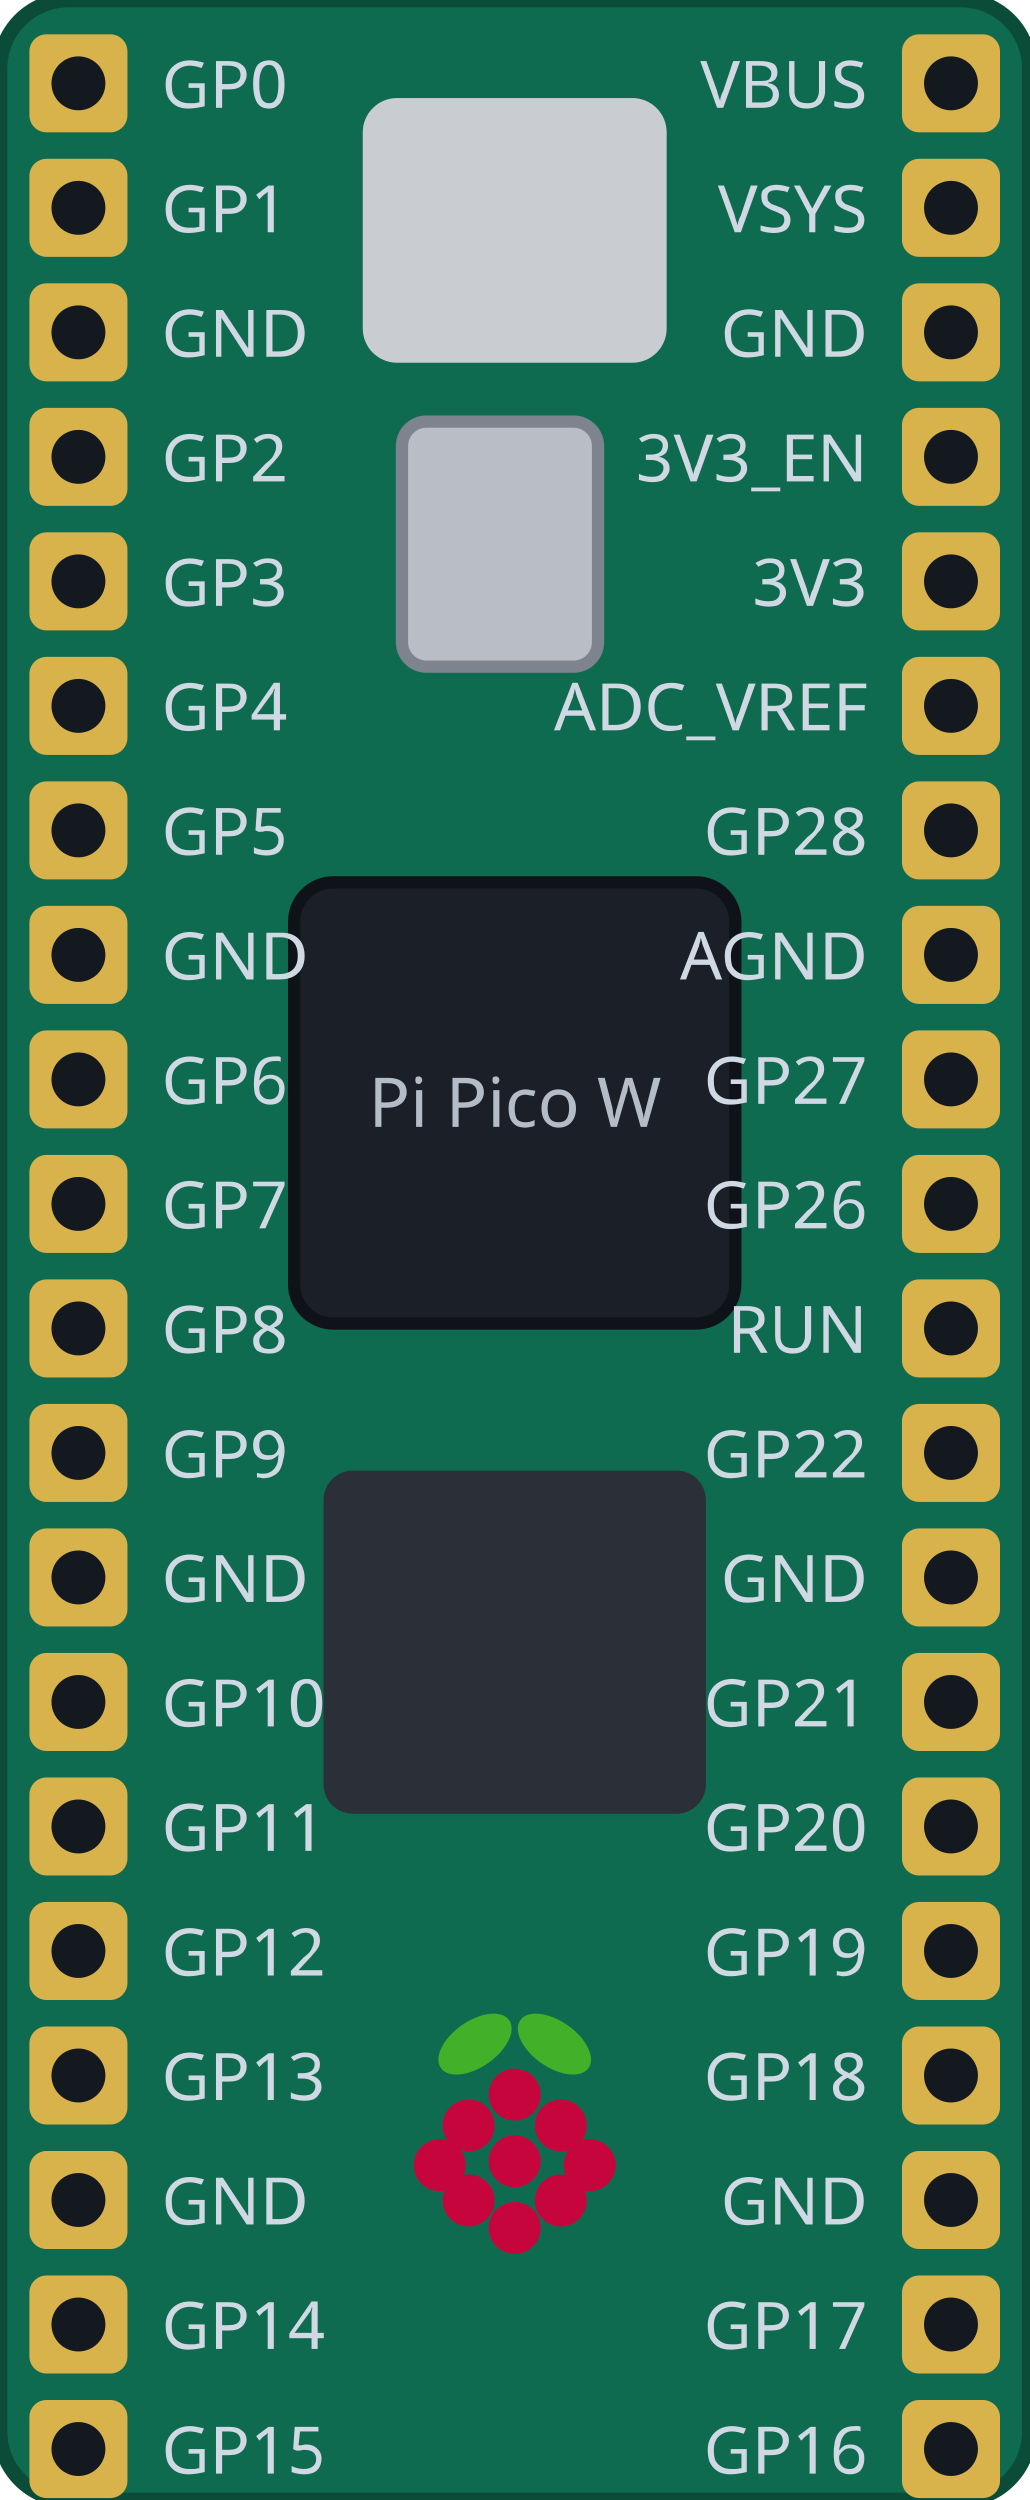
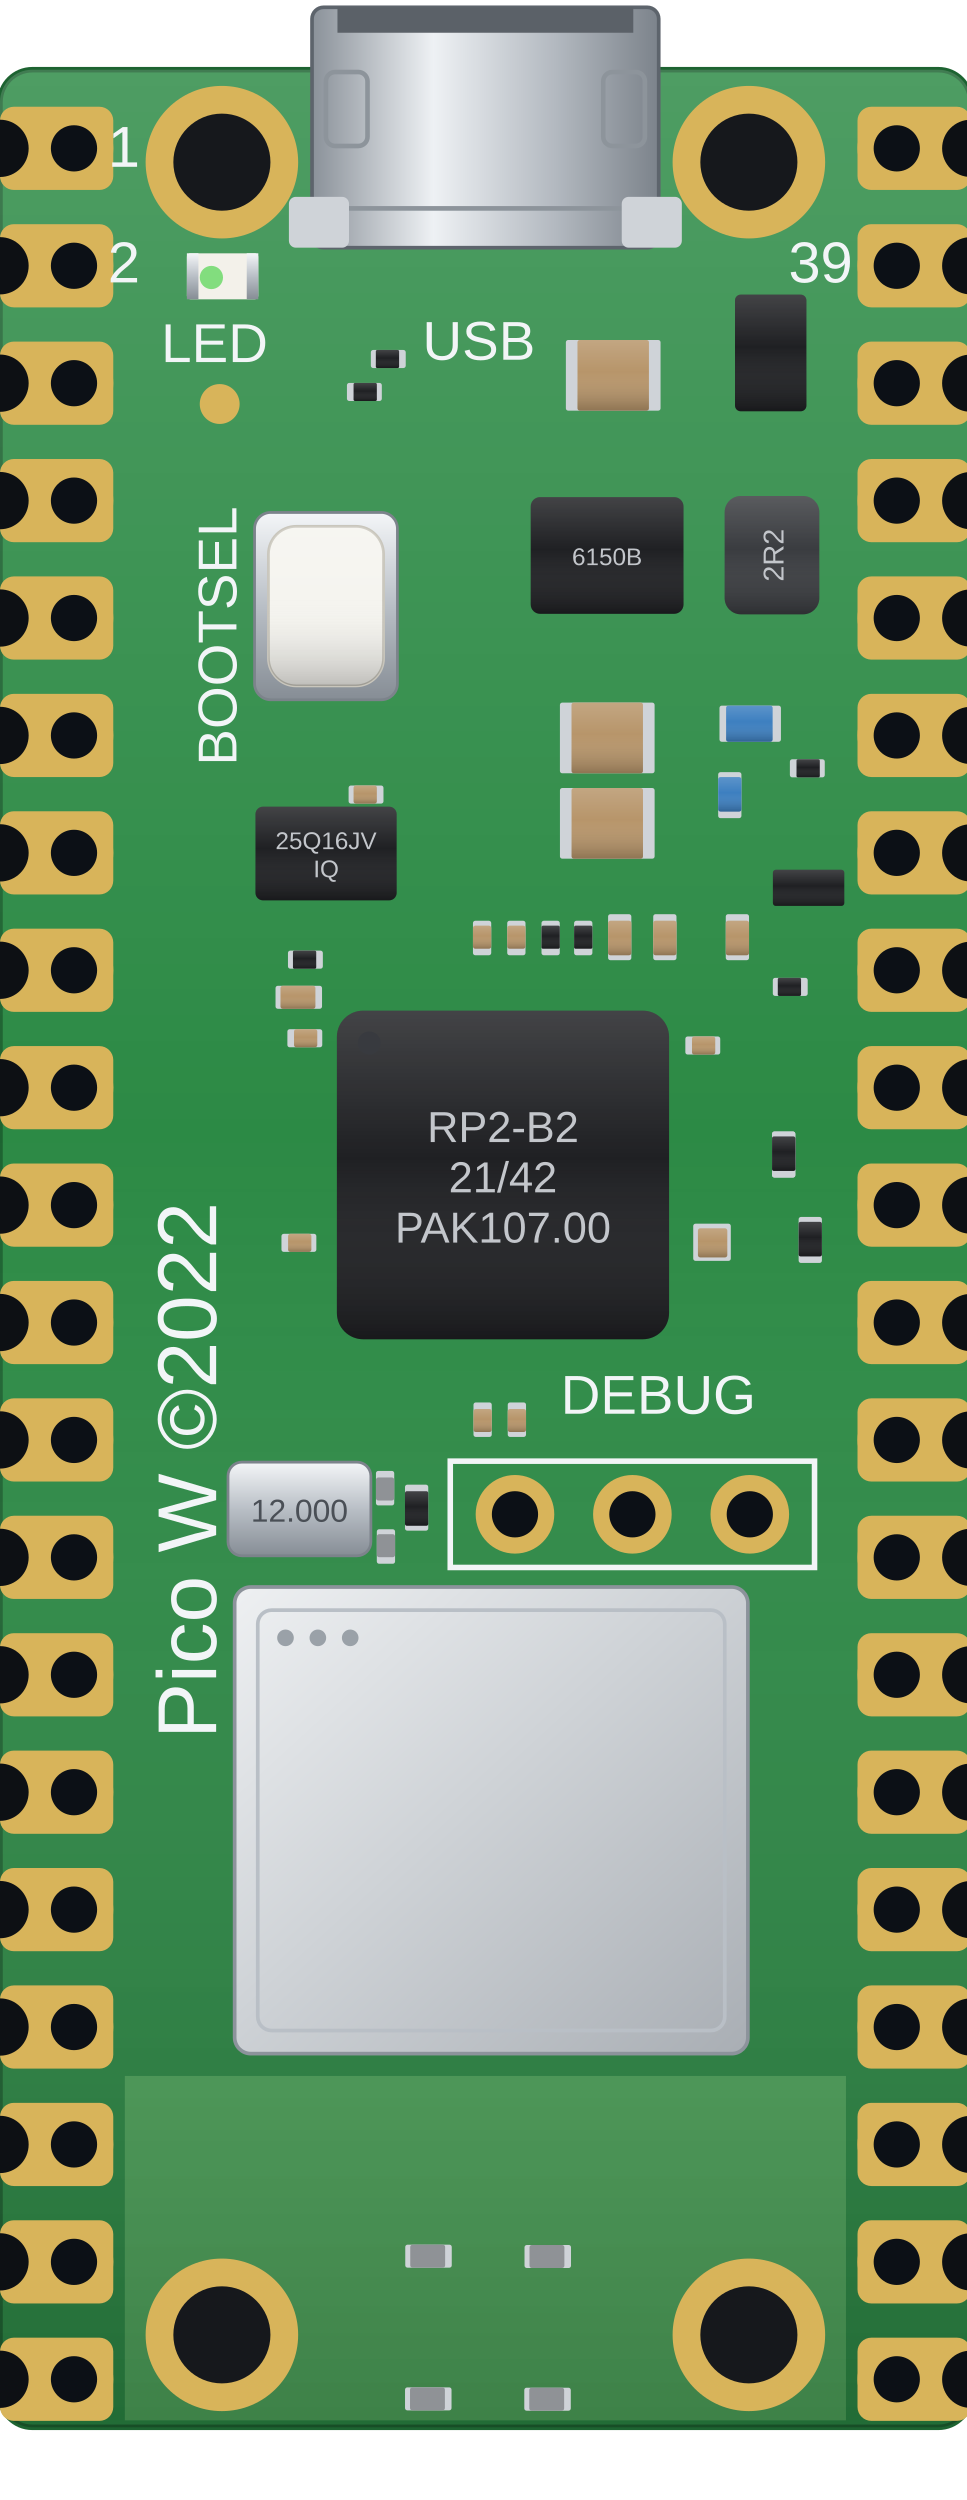
- <svg xmlns="http://www.w3.org/2000/svg" version="1.1" width="21.0mm" height="51.0mm" viewBox="0 0 21.0 51.0">
-   <rect x="0" y="0" width="21.0" height="51.0" rx="1.4" fill="#0f6b4f" />
-   <rect x="0" y="0" width="21.0" height="51.0" rx="1.4" fill="none" stroke="#0a4c38" stroke-width="0.3" />
-   <rect x="6.0" y="18.0" width="9.0" height="9.0" rx="0.8" fill="#1b1f27" />
-   <rect x="6.0" y="18.0" width="9.0" height="9.0" rx="0.8" fill="none" stroke="#0f1218" stroke-width="0.25" />
-   <rect x="7.4" y="2.0" width="6.2" height="5.4" rx="0.7" fill="#c9ccd1" />
-   <rect x="6.6" y="30.0" width="7.8" height="7.0" rx="0.6" fill="#2a2f38" />
-   <rect x="8.2" y="8.6" width="4.0" height="5.0" rx="0.5" fill="#b9bec6" />
-   <rect x="8.2" y="8.6" width="4.0" height="5.0" rx="0.5" fill="none" stroke="#7d848e" stroke-width="0.25" />
-   <ellipse cx="9.69" cy="41.70" rx="0.85" ry="0.47" fill="#43b02a" transform="rotate(-35 9.69 41.70)" />
-   <ellipse cx="11.31" cy="41.70" rx="0.85" ry="0.47" fill="#43b02a" transform="rotate(35 11.31 41.70)" />
-   <circle cx="10.50" cy="42.73" r="0.53" fill="#c7053d" />
-   <circle cx="9.56" cy="43.36" r="0.53" fill="#c7053d" />
-   <circle cx="11.44" cy="43.36" r="0.53" fill="#c7053d" />
-   <circle cx="8.97" cy="44.17" r="0.53" fill="#c7053d" />
-   <circle cx="10.50" cy="44.09" r="0.53" fill="#c7053d" />
-   <circle cx="12.03" cy="44.17" r="0.53" fill="#c7053d" />
-   <circle cx="9.56" cy="44.89" r="0.53" fill="#c7053d" />
-   <circle cx="11.44" cy="44.89" r="0.53" fill="#c7053d" />
-   <circle cx="10.50" cy="45.45" r="0.53" fill="#c7053d" />
-   <rect x="0.60" y="0.70" width="2.0" height="2.0" rx="0.35" fill="#d8b24a" />
-   <circle cx="1.60" cy="1.70" r="0.55" fill="#14181f" />
-   <rect x="0.60" y="3.24" width="2.0" height="2.0" rx="0.35" fill="#d8b24a" />
-   <circle cx="1.60" cy="4.24" r="0.55" fill="#14181f" />
-   <rect x="0.60" y="5.78" width="2.0" height="2.0" rx="0.35" fill="#d8b24a" />
-   <circle cx="1.60" cy="6.78" r="0.55" fill="#14181f" />
-   <rect x="0.60" y="8.32" width="2.0" height="2.0" rx="0.35" fill="#d8b24a" />
-   <circle cx="1.60" cy="9.32" r="0.55" fill="#14181f" />
-   <rect x="0.60" y="10.86" width="2.0" height="2.0" rx="0.35" fill="#d8b24a" />
-   <circle cx="1.60" cy="11.86" r="0.55" fill="#14181f" />
-   <rect x="0.60" y="13.40" width="2.0" height="2.0" rx="0.35" fill="#d8b24a" />
-   <circle cx="1.60" cy="14.40" r="0.55" fill="#14181f" />
-   <rect x="0.60" y="15.94" width="2.0" height="2.0" rx="0.35" fill="#d8b24a" />
-   <circle cx="1.60" cy="16.94" r="0.55" fill="#14181f" />
-   <rect x="0.60" y="18.48" width="2.0" height="2.0" rx="0.35" fill="#d8b24a" />
-   <circle cx="1.60" cy="19.48" r="0.55" fill="#14181f" />
-   <rect x="0.60" y="21.02" width="2.0" height="2.0" rx="0.35" fill="#d8b24a" />
-   <circle cx="1.60" cy="22.02" r="0.55" fill="#14181f" />
-   <rect x="0.60" y="23.56" width="2.0" height="2.0" rx="0.35" fill="#d8b24a" />
-   <circle cx="1.60" cy="24.56" r="0.55" fill="#14181f" />
-   <rect x="0.60" y="26.10" width="2.0" height="2.0" rx="0.35" fill="#d8b24a" />
-   <circle cx="1.60" cy="27.10" r="0.55" fill="#14181f" />
-   <rect x="0.60" y="28.64" width="2.0" height="2.0" rx="0.35" fill="#d8b24a" />
-   <circle cx="1.60" cy="29.64" r="0.55" fill="#14181f" />
-   <rect x="0.60" y="31.18" width="2.0" height="2.0" rx="0.35" fill="#d8b24a" />
-   <circle cx="1.60" cy="32.18" r="0.55" fill="#14181f" />
-   <rect x="0.60" y="33.72" width="2.0" height="2.0" rx="0.35" fill="#d8b24a" />
-   <circle cx="1.60" cy="34.72" r="0.55" fill="#14181f" />
-   <rect x="0.60" y="36.26" width="2.0" height="2.0" rx="0.35" fill="#d8b24a" />
-   <circle cx="1.60" cy="37.26" r="0.55" fill="#14181f" />
-   <rect x="0.60" y="38.80" width="2.0" height="2.0" rx="0.35" fill="#d8b24a" />
-   <circle cx="1.60" cy="39.80" r="0.55" fill="#14181f" />
-   <rect x="0.60" y="41.34" width="2.0" height="2.0" rx="0.35" fill="#d8b24a" />
-   <circle cx="1.60" cy="42.34" r="0.55" fill="#14181f" />
-   <rect x="0.60" y="43.88" width="2.0" height="2.0" rx="0.35" fill="#d8b24a" />
-   <circle cx="1.60" cy="44.88" r="0.55" fill="#14181f" />
-   <rect x="0.60" y="46.42" width="2.0" height="2.0" rx="0.35" fill="#d8b24a" />
-   <circle cx="1.60" cy="47.42" r="0.55" fill="#14181f" />
-   <rect x="0.60" y="48.96" width="2.0" height="2.0" rx="0.35" fill="#d8b24a" />
-   <circle cx="1.60" cy="49.96" r="0.55" fill="#14181f" />
-   <rect x="18.40" y="0.70" width="2.0" height="2.0" rx="0.35" fill="#d8b24a" />
-   <circle cx="19.40" cy="1.70" r="0.55" fill="#14181f" />
-   <rect x="18.40" y="3.24" width="2.0" height="2.0" rx="0.35" fill="#d8b24a" />
-   <circle cx="19.40" cy="4.24" r="0.55" fill="#14181f" />
-   <rect x="18.40" y="5.78" width="2.0" height="2.0" rx="0.35" fill="#d8b24a" />
-   <circle cx="19.40" cy="6.78" r="0.55" fill="#14181f" />
-   <rect x="18.40" y="8.32" width="2.0" height="2.0" rx="0.35" fill="#d8b24a" />
-   <circle cx="19.40" cy="9.32" r="0.55" fill="#14181f" />
-   <rect x="18.40" y="10.86" width="2.0" height="2.0" rx="0.35" fill="#d8b24a" />
-   <circle cx="19.40" cy="11.86" r="0.55" fill="#14181f" />
-   <rect x="18.40" y="13.40" width="2.0" height="2.0" rx="0.35" fill="#d8b24a" />
-   <circle cx="19.40" cy="14.40" r="0.55" fill="#14181f" />
-   <rect x="18.40" y="15.94" width="2.0" height="2.0" rx="0.35" fill="#d8b24a" />
-   <circle cx="19.40" cy="16.94" r="0.55" fill="#14181f" />
-   <rect x="18.40" y="18.48" width="2.0" height="2.0" rx="0.35" fill="#d8b24a" />
-   <circle cx="19.40" cy="19.48" r="0.55" fill="#14181f" />
-   <rect x="18.40" y="21.02" width="2.0" height="2.0" rx="0.35" fill="#d8b24a" />
-   <circle cx="19.40" cy="22.02" r="0.55" fill="#14181f" />
-   <rect x="18.40" y="23.56" width="2.0" height="2.0" rx="0.35" fill="#d8b24a" />
-   <circle cx="19.40" cy="24.56" r="0.55" fill="#14181f" />
-   <rect x="18.40" y="26.10" width="2.0" height="2.0" rx="0.35" fill="#d8b24a" />
-   <circle cx="19.40" cy="27.10" r="0.55" fill="#14181f" />
-   <rect x="18.40" y="28.64" width="2.0" height="2.0" rx="0.35" fill="#d8b24a" />
-   <circle cx="19.40" cy="29.64" r="0.55" fill="#14181f" />
-   <rect x="18.40" y="31.18" width="2.0" height="2.0" rx="0.35" fill="#d8b24a" />
-   <circle cx="19.40" cy="32.18" r="0.55" fill="#14181f" />
-   <rect x="18.40" y="33.72" width="2.0" height="2.0" rx="0.35" fill="#d8b24a" />
-   <circle cx="19.40" cy="34.72" r="0.55" fill="#14181f" />
-   <rect x="18.40" y="36.26" width="2.0" height="2.0" rx="0.35" fill="#d8b24a" />
-   <circle cx="19.40" cy="37.26" r="0.55" fill="#14181f" />
-   <rect x="18.40" y="38.80" width="2.0" height="2.0" rx="0.35" fill="#d8b24a" />
-   <circle cx="19.40" cy="39.80" r="0.55" fill="#14181f" />
-   <rect x="18.40" y="41.34" width="2.0" height="2.0" rx="0.35" fill="#d8b24a" />
-   <circle cx="19.40" cy="42.34" r="0.55" fill="#14181f" />
-   <rect x="18.40" y="43.88" width="2.0" height="2.0" rx="0.35" fill="#d8b24a" />
-   <circle cx="19.40" cy="44.88" r="0.55" fill="#14181f" />
-   <rect x="18.40" y="46.42" width="2.0" height="2.0" rx="0.35" fill="#d8b24a" />
-   <circle cx="19.40" cy="47.42" r="0.55" fill="#14181f" />
-   <rect x="18.40" y="48.96" width="2.0" height="2.0" rx="0.35" fill="#d8b24a" />
-   <circle cx="19.40" cy="49.96" r="0.55" fill="#14181f" />
-   <text x="3.30" y="2.20" fill="#cfd8e3" font-size="1.35px" font-family="Verdana">GP0</text>
-   <text x="3.30" y="4.74" fill="#cfd8e3" font-size="1.35px" font-family="Verdana">GP1</text>
-   <text x="3.30" y="7.28" fill="#cfd8e3" font-size="1.35px" font-family="Verdana">GND</text>
-   <text x="3.30" y="9.82" fill="#cfd8e3" font-size="1.35px" font-family="Verdana">GP2</text>
-   <text x="3.30" y="12.36" fill="#cfd8e3" font-size="1.35px" font-family="Verdana">GP3</text>
-   <text x="3.30" y="14.90" fill="#cfd8e3" font-size="1.35px" font-family="Verdana">GP4</text>
-   <text x="3.30" y="17.44" fill="#cfd8e3" font-size="1.35px" font-family="Verdana">GP5</text>
-   <text x="3.30" y="19.98" fill="#cfd8e3" font-size="1.35px" font-family="Verdana">GND</text>
-   <text x="3.30" y="22.52" fill="#cfd8e3" font-size="1.35px" font-family="Verdana">GP6</text>
-   <text x="3.30" y="25.06" fill="#cfd8e3" font-size="1.35px" font-family="Verdana">GP7</text>
-   <text x="3.30" y="27.60" fill="#cfd8e3" font-size="1.35px" font-family="Verdana">GP8</text>
-   <text x="3.30" y="30.14" fill="#cfd8e3" font-size="1.35px" font-family="Verdana">GP9</text>
-   <text x="3.30" y="32.68" fill="#cfd8e3" font-size="1.35px" font-family="Verdana">GND</text>
-   <text x="3.30" y="35.22" fill="#cfd8e3" font-size="1.35px" font-family="Verdana">GP10</text>
-   <text x="3.30" y="37.76" fill="#cfd8e3" font-size="1.35px" font-family="Verdana">GP11</text>
-   <text x="3.30" y="40.30" fill="#cfd8e3" font-size="1.35px" font-family="Verdana">GP12</text>
-   <text x="3.30" y="42.84" fill="#cfd8e3" font-size="1.35px" font-family="Verdana">GP13</text>
-   <text x="3.30" y="45.38" fill="#cfd8e3" font-size="1.35px" font-family="Verdana">GND</text>
-   <text x="3.30" y="47.92" fill="#cfd8e3" font-size="1.35px" font-family="Verdana">GP14</text>
-   <text x="3.30" y="50.46" fill="#cfd8e3" font-size="1.35px" font-family="Verdana">GP15</text>
-   <text x="17.70" y="2.20" fill="#cfd8e3" font-size="1.35px" text-anchor="end" font-family="Verdana">VBUS</text>
-   <text x="17.70" y="4.74" fill="#cfd8e3" font-size="1.35px" text-anchor="end" font-family="Verdana">VSYS</text>
-   <text x="17.70" y="7.28" fill="#cfd8e3" font-size="1.35px" text-anchor="end" font-family="Verdana">GND</text>
-   <text x="17.70" y="9.82" fill="#cfd8e3" font-size="1.35px" text-anchor="end" font-family="Verdana">3V3_EN</text>
-   <text x="17.70" y="12.36" fill="#cfd8e3" font-size="1.35px" text-anchor="end" font-family="Verdana">3V3</text>
-   <text x="17.70" y="14.90" fill="#cfd8e3" font-size="1.35px" text-anchor="end" font-family="Verdana">ADC_VREF</text>
-   <text x="17.70" y="17.44" fill="#cfd8e3" font-size="1.35px" text-anchor="end" font-family="Verdana">GP28</text>
-   <text x="17.70" y="19.98" fill="#cfd8e3" font-size="1.35px" text-anchor="end" font-family="Verdana">AGND</text>
-   <text x="17.70" y="22.52" fill="#cfd8e3" font-size="1.35px" text-anchor="end" font-family="Verdana">GP27</text>
-   <text x="17.70" y="25.06" fill="#cfd8e3" font-size="1.35px" text-anchor="end" font-family="Verdana">GP26</text>
-   <text x="17.70" y="27.60" fill="#cfd8e3" font-size="1.35px" text-anchor="end" font-family="Verdana">RUN</text>
-   <text x="17.70" y="30.14" fill="#cfd8e3" font-size="1.35px" text-anchor="end" font-family="Verdana">GP22</text>
-   <text x="17.70" y="32.68" fill="#cfd8e3" font-size="1.35px" text-anchor="end" font-family="Verdana">GND</text>
-   <text x="17.70" y="35.22" fill="#cfd8e3" font-size="1.35px" text-anchor="end" font-family="Verdana">GP21</text>
-   <text x="17.70" y="37.76" fill="#cfd8e3" font-size="1.35px" text-anchor="end" font-family="Verdana">GP20</text>
-   <text x="17.70" y="40.30" fill="#cfd8e3" font-size="1.35px" text-anchor="end" font-family="Verdana">GP19</text>
-   <text x="17.70" y="42.84" fill="#cfd8e3" font-size="1.35px" text-anchor="end" font-family="Verdana">GP18</text>
-   <text x="17.70" y="45.38" fill="#cfd8e3" font-size="1.35px" text-anchor="end" font-family="Verdana">GND</text>
-   <text x="17.70" y="47.92" fill="#cfd8e3" font-size="1.35px" text-anchor="end" font-family="Verdana">GP17</text>
-   <text x="17.70" y="50.46" fill="#cfd8e3" font-size="1.35px" text-anchor="end" font-family="Verdana">GP16</text>
-   <text x="10.50" y="22.99" fill="#cfd8e3" font-size="1.4px" text-anchor="middle" font-family="Verdana" opacity="0.85">Pi Pico W</text>
+ <svg xmlns="http://www.w3.org/2000/svg" version="1.1" width="79px" height="204.4px" data-sobra="0 5.7" viewBox="0 0 79 204.4">
+   <defs>
+     <linearGradient id="luz" x1="0" y1="0" x2="0" y2="1">
+       <stop offset="0" stop-color="#ffffff" stop-opacity="0.16" />
+       <stop offset="0.45" stop-color="#ffffff" stop-opacity="0" />
+       <stop offset="1" stop-color="#000000" stop-opacity="0.22" />
+     </linearGradient>
+     <linearGradient id="metal" x1="0" y1="0" x2="0" y2="1">
+       <stop offset="0" stop-color="#f4f6f8" />
+       <stop offset="0.5" stop-color="#b9bfc6" />
+       <stop offset="1" stop-color="#868d95" />
+     </linearGradient>
+     <linearGradient id="metal-h" x1="0" y1="0" x2="1" y2="0">
+       <stop offset="0" stop-color="#8a9199" />
+       <stop offset="0.35" stop-color="#eef1f4" />
+       <stop offset="0.7" stop-color="#b3b9c0" />
+       <stop offset="1" stop-color="#7c838b" />
+     </linearGradient>
+     <radialGradient id="lata" cx="0.4" cy="0.38" r="0.66">
+       <stop offset="0" stop-color="#f6f8fa" />
+       <stop offset="0.6" stop-color="#c3c9cf" />
+       <stop offset="1" stop-color="#8c939b" />
+     </radialGradient>
+     <linearGradient id="plastico" x1="0" y1="0" x2="0" y2="1">
+       <stop offset="0" stop-color="#3a3c40" />
+       <stop offset="1" stop-color="#16171a" />
+     </linearGradient>
+     <linearGradient id="ouro" x1="0" y1="0" x2="0" y2="1">
+       <stop offset="0" stop-color="#f4dc8c" />
+       <stop offset="1" stop-color="#b88a2c" />
+     </linearGradient>
+     <linearGradient id="blindagem" x1="0" y1="0" x2="1" y2="1">
+       <stop offset="0" stop-color="#eef0f2" />
+       <stop offset="0.45" stop-color="#cfd3d7" />
+       <stop offset="1" stop-color="#a9aeb4" />
+     </linearGradient>
+   </defs>
+   <rect x="0" y="5.7" width="79.37" height="192.756" rx="2.646" fill="#2c8a45" stroke="#1d6331" stroke-width="0.454" />
+   <rect x="10.205" y="169.731" width="58.961" height="28.157" fill="#58ad62" fill-opacity="0.8" />
+   <rect x="0" y="5.7" width="79.37" height="192.756" rx="2.646" fill="url(#luz)" />
+   <rect x="0" y="8.728" width="9.26" height="6.803" rx="1.134" fill="#d8b45a" />
+   <circle cx="6.05" cy="12.13" r="3.213" fill="#d8b45a" />
+   <circle cx="6.05" cy="12.13" r="1.89" fill="#0c1016" />
+   <path d="M0 9.787 A2.343 2.343 0 0 1 0 14.473 Z" fill="#0d1014" />
+   <rect x="0" y="18.328" width="9.26" height="6.803" rx="1.134" fill="#d8b45a" />
+   <circle cx="6.05" cy="21.73" r="3.213" fill="#d8b45a" />
+   <circle cx="6.05" cy="21.73" r="1.89" fill="#0c1016" />
+   <path d="M0 19.387 A2.343 2.343 0 0 1 0 24.073 Z" fill="#0d1014" />
+   <rect x="0" y="27.928" width="9.26" height="6.803" rx="1.134" fill="#d8b45a" />
+   <circle cx="6.05" cy="31.33" r="3.213" fill="#d8b45a" />
+   <circle cx="6.05" cy="31.33" r="1.89" fill="#0c1016" />
+   <path d="M0 28.987 A2.343 2.343 0 0 1 0 33.673 Z" fill="#0d1014" />
+   <rect x="0" y="37.528" width="9.26" height="6.803" rx="1.134" fill="#d8b45a" />
+   <circle cx="6.05" cy="40.93" r="3.213" fill="#d8b45a" />
+   <circle cx="6.05" cy="40.93" r="1.89" fill="#0c1016" />
+   <path d="M0 38.587 A2.343 2.343 0 0 1 0 43.273 Z" fill="#0d1014" />
+   <rect x="0" y="47.128" width="9.26" height="6.803" rx="1.134" fill="#d8b45a" />
+   <circle cx="6.05" cy="50.53" r="3.213" fill="#d8b45a" />
+   <circle cx="6.05" cy="50.53" r="1.89" fill="#0c1016" />
+   <path d="M0 48.187 A2.343 2.343 0 0 1 0 52.873 Z" fill="#0d1014" />
+   <rect x="0" y="56.728" width="9.26" height="6.803" rx="1.134" fill="#d8b45a" />
+   <circle cx="6.05" cy="60.13" r="3.213" fill="#d8b45a" />
+   <circle cx="6.05" cy="60.13" r="1.89" fill="#0c1016" />
+   <path d="M0 57.787 A2.343 2.343 0 0 1 0 62.473 Z" fill="#0d1014" />
+   <rect x="0" y="66.328" width="9.26" height="6.803" rx="1.134" fill="#d8b45a" />
+   <circle cx="6.05" cy="69.73" r="3.213" fill="#d8b45a" />
+   <circle cx="6.05" cy="69.73" r="1.89" fill="#0c1016" />
+   <path d="M0 67.387 A2.343 2.343 0 0 1 0 72.073 Z" fill="#0d1014" />
+   <rect x="0" y="75.928" width="9.26" height="6.803" rx="1.134" fill="#d8b45a" />
+   <circle cx="6.05" cy="79.33" r="3.213" fill="#d8b45a" />
+   <circle cx="6.05" cy="79.33" r="1.89" fill="#0c1016" />
+   <path d="M0 76.987 A2.343 2.343 0 0 1 0 81.673 Z" fill="#0d1014" />
+   <rect x="0" y="85.528" width="9.26" height="6.803" rx="1.134" fill="#d8b45a" />
+   <circle cx="6.05" cy="88.93" r="3.213" fill="#d8b45a" />
+   <circle cx="6.05" cy="88.93" r="1.89" fill="#0c1016" />
+   <path d="M0 86.587 A2.343 2.343 0 0 1 0 91.273 Z" fill="#0d1014" />
+   <rect x="0" y="95.128" width="9.26" height="6.803" rx="1.134" fill="#d8b45a" />
+   <circle cx="6.05" cy="98.53" r="3.213" fill="#d8b45a" />
+   <circle cx="6.05" cy="98.53" r="1.89" fill="#0c1016" />
+   <path d="M0 96.187 A2.343 2.343 0 0 1 0 100.873 Z" fill="#0d1014" />
+   <rect x="0" y="104.728" width="9.26" height="6.803" rx="1.134" fill="#d8b45a" />
+   <circle cx="6.05" cy="108.13" r="3.213" fill="#d8b45a" />
+   <circle cx="6.05" cy="108.13" r="1.89" fill="#0c1016" />
+   <path d="M0 105.787 A2.343 2.343 0 0 1 0 110.473 Z" fill="#0d1014" />
+   <rect x="0" y="114.328" width="9.26" height="6.803" rx="1.134" fill="#d8b45a" />
+   <circle cx="6.05" cy="117.73" r="3.213" fill="#d8b45a" />
+   <circle cx="6.05" cy="117.73" r="1.89" fill="#0c1016" />
+   <path d="M0 115.387 A2.343 2.343 0 0 1 0 120.073 Z" fill="#0d1014" />
+   <rect x="0" y="123.928" width="9.26" height="6.803" rx="1.134" fill="#d8b45a" />
+   <circle cx="6.05" cy="127.33" r="3.213" fill="#d8b45a" />
+   <circle cx="6.05" cy="127.33" r="1.89" fill="#0c1016" />
+   <path d="M0 124.987 A2.343 2.343 0 0 1 0 129.673 Z" fill="#0d1014" />
+   <rect x="0" y="133.528" width="9.26" height="6.803" rx="1.134" fill="#d8b45a" />
+   <circle cx="6.05" cy="136.93" r="3.213" fill="#d8b45a" />
+   <circle cx="6.05" cy="136.93" r="1.89" fill="#0c1016" />
+   <path d="M0 134.587 A2.343 2.343 0 0 1 0 139.273 Z" fill="#0d1014" />
+   <rect x="0" y="143.128" width="9.26" height="6.803" rx="1.134" fill="#d8b45a" />
+   <circle cx="6.05" cy="146.53" r="3.213" fill="#d8b45a" />
+   <circle cx="6.05" cy="146.53" r="1.89" fill="#0c1016" />
+   <path d="M0 144.187 A2.343 2.343 0 0 1 0 148.873 Z" fill="#0d1014" />
+   <rect x="0" y="152.728" width="9.26" height="6.803" rx="1.134" fill="#d8b45a" />
+   <circle cx="6.05" cy="156.13" r="3.213" fill="#d8b45a" />
+   <circle cx="6.05" cy="156.13" r="1.89" fill="#0c1016" />
+   <path d="M0 153.787 A2.343 2.343 0 0 1 0 158.473 Z" fill="#0d1014" />
+   <rect x="0" y="162.328" width="9.26" height="6.803" rx="1.134" fill="#d8b45a" />
+   <circle cx="6.05" cy="165.73" r="3.213" fill="#d8b45a" />
+   <circle cx="6.05" cy="165.73" r="1.89" fill="#0c1016" />
+   <path d="M0 163.387 A2.343 2.343 0 0 1 0 168.073 Z" fill="#0d1014" />
+   <rect x="0" y="171.928" width="9.26" height="6.803" rx="1.134" fill="#d8b45a" />
+   <circle cx="6.05" cy="175.33" r="3.213" fill="#d8b45a" />
+   <circle cx="6.05" cy="175.33" r="1.89" fill="#0c1016" />
+   <path d="M0 172.987 A2.343 2.343 0 0 1 0 177.673 Z" fill="#0d1014" />
+   <rect x="0" y="181.528" width="9.26" height="6.803" rx="1.134" fill="#d8b45a" />
+   <circle cx="6.05" cy="184.93" r="3.213" fill="#d8b45a" />
+   <circle cx="6.05" cy="184.93" r="1.89" fill="#0c1016" />
+   <path d="M0 182.587 A2.343 2.343 0 0 1 0 187.273 Z" fill="#0d1014" />
+   <rect x="0" y="191.128" width="9.26" height="6.803" rx="1.134" fill="#d8b45a" />
+   <circle cx="6.05" cy="194.53" r="3.213" fill="#d8b45a" />
+   <circle cx="6.05" cy="194.53" r="1.89" fill="#0c1016" />
+   <path d="M0 192.187 A2.343 2.343 0 0 1 0 196.873 Z" fill="#0d1014" />
+   <rect x="70.11" y="8.728" width="9.26" height="6.803" rx="1.134" fill="#d8b45a" />
+   <circle cx="73.32" cy="12.13" r="3.213" fill="#d8b45a" />
+   <circle cx="73.32" cy="12.13" r="1.89" fill="#0c1016" />
+   <path d="M79.37 9.787 A2.343 2.343 0 0 0 79.37 14.473 Z" fill="#0d1014" />
+   <rect x="70.11" y="18.328" width="9.26" height="6.803" rx="1.134" fill="#d8b45a" />
+   <circle cx="73.32" cy="21.73" r="3.213" fill="#d8b45a" />
+   <circle cx="73.32" cy="21.73" r="1.89" fill="#0c1016" />
+   <path d="M79.37 19.387 A2.343 2.343 0 0 0 79.37 24.073 Z" fill="#0d1014" />
+   <rect x="70.11" y="27.928" width="9.26" height="6.803" rx="1.134" fill="#d8b45a" />
+   <circle cx="73.32" cy="31.33" r="3.213" fill="#d8b45a" />
+   <circle cx="73.32" cy="31.33" r="1.89" fill="#0c1016" />
+   <path d="M79.37 28.987 A2.343 2.343 0 0 0 79.37 33.673 Z" fill="#0d1014" />
+   <rect x="70.11" y="37.528" width="9.26" height="6.803" rx="1.134" fill="#d8b45a" />
+   <circle cx="73.32" cy="40.93" r="3.213" fill="#d8b45a" />
+   <circle cx="73.32" cy="40.93" r="1.89" fill="#0c1016" />
+   <path d="M79.37 38.587 A2.343 2.343 0 0 0 79.37 43.273 Z" fill="#0d1014" />
+   <rect x="70.11" y="47.128" width="9.26" height="6.803" rx="1.134" fill="#d8b45a" />
+   <circle cx="73.32" cy="50.53" r="3.213" fill="#d8b45a" />
+   <circle cx="73.32" cy="50.53" r="1.89" fill="#0c1016" />
+   <path d="M79.37 48.187 A2.343 2.343 0 0 0 79.37 52.873 Z" fill="#0d1014" />
+   <rect x="70.11" y="56.728" width="9.26" height="6.803" rx="1.134" fill="#d8b45a" />
+   <circle cx="73.32" cy="60.13" r="3.213" fill="#d8b45a" />
+   <circle cx="73.32" cy="60.13" r="1.89" fill="#0c1016" />
+   <path d="M79.37 57.787 A2.343 2.343 0 0 0 79.37 62.473 Z" fill="#0d1014" />
+   <rect x="70.11" y="66.328" width="9.26" height="6.803" rx="1.134" fill="#d8b45a" />
+   <circle cx="73.32" cy="69.73" r="3.213" fill="#d8b45a" />
+   <circle cx="73.32" cy="69.73" r="1.89" fill="#0c1016" />
+   <path d="M79.37 67.387 A2.343 2.343 0 0 0 79.37 72.073 Z" fill="#0d1014" />
+   <rect x="70.11" y="75.928" width="9.26" height="6.803" rx="1.134" fill="#d8b45a" />
+   <circle cx="73.32" cy="79.33" r="3.213" fill="#d8b45a" />
+   <circle cx="73.32" cy="79.33" r="1.89" fill="#0c1016" />
+   <path d="M79.37 76.987 A2.343 2.343 0 0 0 79.37 81.673 Z" fill="#0d1014" />
+   <rect x="70.11" y="85.528" width="9.26" height="6.803" rx="1.134" fill="#d8b45a" />
+   <circle cx="73.32" cy="88.93" r="3.213" fill="#d8b45a" />
+   <circle cx="73.32" cy="88.93" r="1.89" fill="#0c1016" />
+   <path d="M79.37 86.587 A2.343 2.343 0 0 0 79.37 91.273 Z" fill="#0d1014" />
+   <rect x="70.11" y="95.128" width="9.26" height="6.803" rx="1.134" fill="#d8b45a" />
+   <circle cx="73.32" cy="98.53" r="3.213" fill="#d8b45a" />
+   <circle cx="73.32" cy="98.53" r="1.89" fill="#0c1016" />
+   <path d="M79.37 96.187 A2.343 2.343 0 0 0 79.37 100.873 Z" fill="#0d1014" />
+   <rect x="70.11" y="104.728" width="9.26" height="6.803" rx="1.134" fill="#d8b45a" />
+   <circle cx="73.32" cy="108.13" r="3.213" fill="#d8b45a" />
+   <circle cx="73.32" cy="108.13" r="1.89" fill="#0c1016" />
+   <path d="M79.37 105.787 A2.343 2.343 0 0 0 79.37 110.473 Z" fill="#0d1014" />
+   <rect x="70.11" y="114.328" width="9.26" height="6.803" rx="1.134" fill="#d8b45a" />
+   <circle cx="73.32" cy="117.73" r="3.213" fill="#d8b45a" />
+   <circle cx="73.32" cy="117.73" r="1.89" fill="#0c1016" />
+   <path d="M79.37 115.387 A2.343 2.343 0 0 0 79.37 120.073 Z" fill="#0d1014" />
+   <rect x="70.11" y="123.928" width="9.26" height="6.803" rx="1.134" fill="#d8b45a" />
+   <circle cx="73.32" cy="127.33" r="3.213" fill="#d8b45a" />
+   <circle cx="73.32" cy="127.33" r="1.89" fill="#0c1016" />
+   <path d="M79.37 124.987 A2.343 2.343 0 0 0 79.37 129.673 Z" fill="#0d1014" />
+   <rect x="70.11" y="133.528" width="9.26" height="6.803" rx="1.134" fill="#d8b45a" />
+   <circle cx="73.32" cy="136.93" r="3.213" fill="#d8b45a" />
+   <circle cx="73.32" cy="136.93" r="1.89" fill="#0c1016" />
+   <path d="M79.37 134.587 A2.343 2.343 0 0 0 79.37 139.273 Z" fill="#0d1014" />
+   <rect x="70.11" y="143.128" width="9.26" height="6.803" rx="1.134" fill="#d8b45a" />
+   <circle cx="73.32" cy="146.53" r="3.213" fill="#d8b45a" />
+   <circle cx="73.32" cy="146.53" r="1.89" fill="#0c1016" />
+   <path d="M79.37 144.187 A2.343 2.343 0 0 0 79.37 148.873 Z" fill="#0d1014" />
+   <rect x="70.11" y="152.728" width="9.26" height="6.803" rx="1.134" fill="#d8b45a" />
+   <circle cx="73.32" cy="156.13" r="3.213" fill="#d8b45a" />
+   <circle cx="73.32" cy="156.13" r="1.89" fill="#0c1016" />
+   <path d="M79.37 153.787 A2.343 2.343 0 0 0 79.37 158.473 Z" fill="#0d1014" />
+   <rect x="70.11" y="162.328" width="9.26" height="6.803" rx="1.134" fill="#d8b45a" />
+   <circle cx="73.32" cy="165.73" r="3.213" fill="#d8b45a" />
+   <circle cx="73.32" cy="165.73" r="1.89" fill="#0c1016" />
+   <path d="M79.37 163.387 A2.343 2.343 0 0 0 79.37 168.073 Z" fill="#0d1014" />
+   <rect x="70.11" y="171.928" width="9.26" height="6.803" rx="1.134" fill="#d8b45a" />
+   <circle cx="73.32" cy="175.33" r="3.213" fill="#d8b45a" />
+   <circle cx="73.32" cy="175.33" r="1.89" fill="#0c1016" />
+   <path d="M79.37 172.987 A2.343 2.343 0 0 0 79.37 177.673 Z" fill="#0d1014" />
+   <rect x="70.11" y="181.528" width="9.26" height="6.803" rx="1.134" fill="#d8b45a" />
+   <circle cx="73.32" cy="184.93" r="3.213" fill="#d8b45a" />
+   <circle cx="73.32" cy="184.93" r="1.89" fill="#0c1016" />
+   <path d="M79.37 182.587 A2.343 2.343 0 0 0 79.37 187.273 Z" fill="#0d1014" />
+   <rect x="70.11" y="191.128" width="9.26" height="6.803" rx="1.134" fill="#d8b45a" />
+   <circle cx="73.32" cy="194.53" r="3.213" fill="#d8b45a" />
+   <circle cx="73.32" cy="194.53" r="1.89" fill="#0c1016" />
+   <path d="M79.37 192.187 A2.343 2.343 0 0 0 79.37 196.873 Z" fill="#0d1014" />
+   <circle cx="18.142" cy="13.259" r="6.236" fill="#d8b45a" />
+   <circle cx="18.142" cy="13.259" r="3.969" fill="#16181c" />
+   <circle cx="61.228" cy="13.259" r="6.236" fill="#d8b45a" />
+   <circle cx="61.228" cy="13.259" r="3.969" fill="#16181c" />
+   <circle cx="18.142" cy="190.897" r="6.236" fill="#d8b45a" />
+   <circle cx="18.142" cy="190.897" r="3.969" fill="#16181c" />
+   <circle cx="61.228" cy="190.897" r="6.236" fill="#d8b45a" />
+   <circle cx="61.228" cy="190.897" r="3.969" fill="#16181c" />
+   <circle cx="42.104" cy="123.81" r="3.213" fill="#d8b45a" />
+   <circle cx="42.104" cy="123.81" r="1.89" fill="#0c1016" />
+   <circle cx="51.704" cy="123.81" r="3.213" fill="#d8b45a" />
+   <circle cx="51.704" cy="123.81" r="1.89" fill="#0c1016" />
+   <circle cx="61.304" cy="123.81" r="3.213" fill="#d8b45a" />
+   <circle cx="61.304" cy="123.81" r="1.89" fill="#0c1016" />
+   <rect x="36.813" y="119.464" width="29.783" height="8.693" fill="none" stroke="#f2f5f7" stroke-width="0.454" />
+   <text transform="translate(10.129 11.747) rotate(0)" x="0" y="1.89" font-family="Arial" font-weight="normal" font-size="4.724" fill="#f2f5f7" text-anchor="middle">1</text>
+   <text transform="translate(10.129 21.196) rotate(0)" x="0" y="1.89" font-family="Arial" font-weight="normal" font-size="4.724" fill="#f2f5f7" text-anchor="middle">2</text>
+   <text transform="translate(67.087 21.196) rotate(0)" x="0" y="1.89" font-family="Arial" font-weight="normal" font-size="4.724" fill="#f2f5f7" text-anchor="middle">39</text>
+   <text transform="translate(17.537 27.81) rotate(0)" x="0" y="1.795" font-family="Arial" font-weight="normal" font-size="4.488" fill="#f2f5f7" text-anchor="middle">LED</text>
+   <text transform="translate(39.156 27.621) rotate(0)" x="0" y="1.795" font-family="Arial" font-weight="normal" font-size="4.488" fill="#f2f5f7" text-anchor="middle">USB</text>
+   <text transform="translate(17.537 51.999) rotate(-90)" x="0" y="1.795" font-family="Arial" font-weight="normal" font-size="4.488" fill="#f2f5f7" text-anchor="middle">BOOTSEL</text>
+   <text transform="translate(53.82 113.794) rotate(0)" x="0" y="1.795" font-family="Arial" font-weight="normal" font-size="4.488" fill="#f2f5f7" text-anchor="middle">DEBUG</text>
+   <text transform="translate(14.929 120.22) rotate(-90)" x="0" y="2.74" font-family="Arial" font-weight="normal" font-size="6.85" fill="#f2f5f7" text-anchor="middle">Pico W ©2022</text>
+   <rect x="25.511" y="0.598" width="28.346" height="19.654" rx="0.945" fill="url(#metal-h)" stroke="#5d646c" stroke-width="0.302" />
+   <rect x="27.59" y="0.598" width="24.189" height="2.079" fill="#5b6168" />
+   <path d="M27.968 17.039 L51.401 17.039" fill="none" stroke="#8d949b" stroke-width="0.378" stroke-linecap="round" />
+   <rect x="26.645" y="5.889" width="3.402" height="6.047" rx="0.756" fill="none" stroke="#8d949b" stroke-width="0.378" />
+   <rect x="23.621" y="16.094" width="4.913" height="4.157" rx="0.567" fill="#cfd3d8" />
+   <rect x="49.322" y="5.889" width="3.402" height="6.047" rx="0.756" fill="none" stroke="#8d949b" stroke-width="0.378" />
+   <rect x="50.834" y="16.094" width="4.913" height="4.157" rx="0.567" fill="#cfd3d8" />
+   <rect x="18.642" y="119.544" width="11.679" height="7.657" rx="1.134" fill="url(#metal)" stroke="#7c838b" stroke-width="0.227" />
+   <text transform="translate(24.481 123.373) rotate(0)" x="0" y="1.039" font-family="Arial" font-weight="normal" font-size="2.598" fill="#4a4f56" text-anchor="middle">12.000</text>
+   <rect x="20.887" y="65.954" width="11.543" height="7.657" rx="0.613" fill="#1f2023" />
+   <rect x="20.887" y="65.954" width="11.543" height="7.657" rx="0.613" fill="url(#luz)" />
+   <text transform="translate(26.659 68.632) rotate(0)" x="0" y="0.794" font-family="Arial" font-weight="normal" font-size="1.984" fill="#c3c6cb" text-anchor="middle">25Q16JV</text>
+   <text transform="translate(26.659 70.934) rotate(0)" x="0" y="0.794" font-family="Arial" font-weight="normal" font-size="1.984" fill="#c3c6cb" text-anchor="middle">IQ</text>
+   <rect x="43.391" y="40.646" width="12.493" height="9.538" rx="0.763" fill="#1f2023" />
+   <rect x="43.391" y="40.646" width="12.493" height="9.538" rx="0.763" fill="url(#luz)" />
+   <text transform="translate(49.638 45.415) rotate(0)" x="0" y="0.794" font-family="Arial" font-weight="normal" font-size="1.984" fill="#c3c6cb" text-anchor="middle">6150B</text>
+   <rect x="60.094" y="24.088" width="5.839" height="9.538" rx="0.467" fill="#1f2023" />
+   <rect x="60.094" y="24.088" width="5.839" height="9.538" rx="0.467" fill="url(#luz)" />
+   <rect x="15.279" y="20.71" width="5.839" height="3.762" rx="0.302" fill="#f3f1ea" />
+   <rect x="15.279" y="20.71" width="0.945" height="3.762" fill="url(#metal)" />
+   <rect x="20.174" y="20.71" width="0.945" height="3.762" fill="url(#metal)" />
+   <rect x="20.814" y="41.898" width="11.679" height="15.314" rx="1.323" fill="url(#metal)" stroke="#7c838b" stroke-width="0.227" />
+   <rect x="21.948" y="43.032" width="9.411" height="13.046" rx="2.268" fill="#f5f4ef" stroke="#c9c6bc" stroke-width="0.227" />
+   <rect x="21.948" y="43.032" width="9.411" height="13.046" rx="2.268" fill="url(#luz)" />
+   <rect x="59.246" y="40.555" width="7.741" height="9.672" rx="1.323" fill="#3a3c40" />
+   <rect x="59.246" y="40.555" width="7.741" height="9.672" rx="1.323" fill="url(#luz)" />
+   <text transform="translate(63.116 45.391) rotate(-90)" x="0" y="0.945" font-family="Arial" font-weight="normal" font-size="2.362" fill="#c3c6cb" text-anchor="middle">2R2</text>
+   <circle cx="17.283" cy="22.688" r="0.951" fill="#5cd65a" fill-opacity="0.75" />
+   <rect x="45.779" y="57.446" width="7.741" height="5.777" rx="0.189" fill="#cfd3d8" />
+   <rect x="46.266" y="27.798" width="7.741" height="5.777" rx="0.189" fill="#cfd3d8" />
+   <rect x="47.217" y="27.798" width="5.839" height="5.777" rx="0.189" fill="#b7956a" />
+   <rect x="47.217" y="27.798" width="5.839" height="5.777" rx="0.189" fill="url(#luz)" />
+   <rect x="46.729" y="57.446" width="5.839" height="5.777" rx="0.189" fill="#b7956a" />
+   <rect x="46.729" y="57.446" width="5.839" height="5.777" rx="0.189" fill="url(#luz)" />
+   <rect x="45.781" y="64.429" width="7.741" height="5.777" rx="0.189" fill="#cfd3d8" />
+   <rect x="46.732" y="64.429" width="5.839" height="5.777" rx="0.189" fill="#b7956a" />
+   <rect x="46.732" y="64.429" width="5.839" height="5.777" rx="0.189" fill="url(#luz)" />
+   <circle cx="17.962" cy="33.032" r="1.63" fill="#d8b45a" />
+   <rect x="19.185" y="129.754" width="41.962" height="38.152" rx="1.323" fill="url(#blindagem)" stroke="#8c939b" stroke-width="0.302" />
+   <rect x="21.074" y="131.644" width="38.183" height="34.372" rx="1.134" fill="none" stroke="#b9bfc6" stroke-width="0.302" />
+   <circle cx="23.342" cy="133.911" r="0.68" fill="#9aa1a8" />
+   <circle cx="25.988" cy="133.911" r="0.68" fill="#9aa1a8" />
+   <circle cx="28.633" cy="133.911" r="0.68" fill="#9aa1a8" />
+   <rect x="63.191" y="71.111" width="5.839" height="2.955" rx="0.236" fill="#1f2023" />
+   <rect x="63.191" y="71.111" width="5.839" height="2.955" rx="0.236" fill="url(#luz)" />
+   <rect x="58.718" y="63.132" width="1.901" height="3.761" rx="0.189" fill="#cfd3d8" />
+   <rect x="58.718" y="63.535" width="1.901" height="2.821" rx="0.189" fill="#3d7fc0" />
+   <rect x="58.718" y="63.535" width="1.901" height="2.821" rx="0.189" fill="url(#luz)" />
+   <rect x="59.339" y="74.744" width="1.901" height="3.761" rx="0.189" fill="#cfd3d8" />
+   <rect x="59.339" y="75.281" width="1.901" height="2.821" rx="0.189" fill="#b7956a" />
+   <rect x="59.339" y="75.281" width="1.901" height="2.821" rx="0.189" fill="url(#luz)" />
+   <rect x="58.824" y="57.693" width="5.025" height="2.955" rx="0.189" fill="#cfd3d8" />
+   <rect x="59.367" y="57.693" width="3.802" height="2.955" rx="0.189" fill="#3d7fc0" />
+   <rect x="59.367" y="57.693" width="3.802" height="2.955" rx="0.189" fill="url(#luz)" />
+   <rect x="46.939" y="75.281" width="1.494" height="2.821" rx="0.189" fill="#cfd3d8" />
+   <rect x="46.939" y="75.684" width="1.494" height="1.881" rx="0.12" fill="#1f2023" />
+   <rect x="46.939" y="75.684" width="1.494" height="1.881" rx="0.12" fill="url(#luz)" />
+   <rect x="63.185" y="79.948" width="2.852" height="1.478" rx="0.189" fill="#cfd3d8" />
+   <rect x="63.593" y="79.948" width="1.901" height="1.478" rx="0.118" fill="#1f2023" />
+   <rect x="63.593" y="79.948" width="1.901" height="1.478" rx="0.118" fill="url(#luz)" />
+   <rect x="64.581" y="62.079" width="2.852" height="1.478" rx="0.189" fill="#cfd3d8" />
+   <rect x="65.124" y="62.079" width="1.901" height="1.478" rx="0.118" fill="#1f2023" />
+   <rect x="65.124" y="62.079" width="1.901" height="1.478" rx="0.118" fill="url(#luz)" />
+   <rect x="44.273" y="75.281" width="1.494" height="2.821" rx="0.189" fill="#cfd3d8" />
+   <rect x="44.273" y="75.684" width="1.494" height="1.881" rx="0.12" fill="#1f2023" />
+   <rect x="44.273" y="75.684" width="1.494" height="1.881" rx="0.12" fill="url(#luz)" />
+   <rect x="28.366" y="31.307" width="2.852" height="1.478" rx="0.189" fill="#cfd3d8" />
+   <rect x="28.909" y="31.307" width="1.901" height="1.478" rx="0.118" fill="#1f2023" />
+   <rect x="28.909" y="31.307" width="1.901" height="1.478" rx="0.118" fill="url(#luz)" />
+   <rect x="30.321" y="28.613" width="2.852" height="1.478" rx="0.189" fill="#cfd3d8" />
+   <rect x="30.729" y="28.613" width="1.901" height="1.478" rx="0.118" fill="#1f2023" />
+   <rect x="30.729" y="28.613" width="1.901" height="1.478" rx="0.118" fill="url(#luz)" />
+   <rect x="41.471" y="75.281" width="1.494" height="2.821" rx="0.189" fill="#cfd3d8" />
+   <rect x="41.471" y="75.684" width="1.494" height="1.881" rx="0.189" fill="#b7956a" />
+   <rect x="41.471" y="75.684" width="1.494" height="1.881" rx="0.189" fill="url(#luz)" />
+   <rect x="38.669" y="75.281" width="1.494" height="2.821" rx="0.189" fill="#cfd3d8" />
+   <rect x="38.669" y="75.684" width="1.494" height="1.881" rx="0.189" fill="#b7956a" />
+   <rect x="38.669" y="75.684" width="1.494" height="1.881" rx="0.189" fill="url(#luz)" />
+   <rect x="28.501" y="64.224" width="2.852" height="1.478" rx="0.189" fill="#cfd3d8" />
+   <rect x="28.909" y="64.224" width="1.901" height="1.478" rx="0.189" fill="#b7956a" />
+   <rect x="28.909" y="64.224" width="1.901" height="1.478" rx="0.189" fill="url(#luz)" />
+   <rect x="41.514" y="114.663" width="1.494" height="2.821" rx="0.189" fill="#cfd3d8" />
+   <rect x="41.514" y="115.2" width="1.494" height="1.881" rx="0.189" fill="#b7956a" />
+   <rect x="41.514" y="115.2" width="1.494" height="1.881" rx="0.189" fill="url(#luz)" />
+   <rect x="38.712" y="114.663" width="1.494" height="2.821" rx="0.189" fill="#cfd3d8" />
+   <rect x="38.712" y="115.2" width="1.494" height="1.881" rx="0.189" fill="#b7956a" />
+   <rect x="38.712" y="115.2" width="1.494" height="1.881" rx="0.189" fill="url(#luz)" />
+   <rect x="30.738" y="120.263" width="1.494" height="2.821" rx="0.189" fill="#cfd3d8" />
+   <rect x="30.738" y="120.8" width="1.494" height="1.881" rx="0.189" fill="#8f9296" />
+   <rect x="30.808" y="125.032" width="1.494" height="2.821" rx="0.189" fill="#cfd3d8" />
+   <rect x="30.808" y="125.435" width="1.494" height="1.881" rx="0.189" fill="#8f9296" />
+   <rect x="53.408" y="74.744" width="1.901" height="3.761" rx="0.189" fill="#cfd3d8" />
+   <rect x="53.408" y="75.281" width="1.901" height="2.821" rx="0.189" fill="#b7956a" />
+   <rect x="53.408" y="75.281" width="1.901" height="2.821" rx="0.189" fill="url(#luz)" />
+   <rect x="49.717" y="74.744" width="1.901" height="3.761" rx="0.189" fill="#cfd3d8" />
+   <rect x="49.717" y="75.281" width="1.901" height="2.821" rx="0.189" fill="#b7956a" />
+   <rect x="49.717" y="75.281" width="1.901" height="2.821" rx="0.189" fill="url(#luz)" />
+   <rect x="56.034" y="84.742" width="2.852" height="1.478" rx="0.189" fill="#cfd3d8" />
+   <rect x="56.577" y="84.742" width="1.901" height="1.478" rx="0.189" fill="#b7956a" />
+   <rect x="56.577" y="84.742" width="1.901" height="1.478" rx="0.189" fill="url(#luz)" />
+   <rect x="23.496" y="84.148" width="2.852" height="1.478" rx="0.189" fill="#cfd3d8" />
+   <rect x="24.039" y="84.148" width="1.901" height="1.478" rx="0.189" fill="#b7956a" />
+   <rect x="24.039" y="84.148" width="1.901" height="1.478" rx="0.189" fill="url(#luz)" />
+   <rect x="23.012" y="100.877" width="2.852" height="1.478" rx="0.189" fill="#cfd3d8" />
+   <rect x="23.555" y="100.877" width="1.901" height="1.478" rx="0.189" fill="#b7956a" />
+   <rect x="23.555" y="100.877" width="1.901" height="1.478" rx="0.189" fill="url(#luz)" />
+   <rect x="56.678" y="100.049" width="3.073" height="3.04" rx="0.189" fill="#cfd3d8" />
+   <rect x="57.063" y="100.429" width="2.4" height="2.375" rx="0.189" fill="#b7956a" />
+   <rect x="57.063" y="100.429" width="2.4" height="2.375" rx="0.189" fill="url(#luz)" />
+   <rect x="63.124" y="92.513" width="1.901" height="3.761" rx="0.189" fill="#cfd3d8" />
+   <rect x="63.124" y="92.916" width="1.901" height="2.821" rx="0.152" fill="#1f2023" />
+   <rect x="63.124" y="92.916" width="1.901" height="2.821" rx="0.152" fill="url(#luz)" />
+   <rect x="63.124" y="92.513" width="1.901" height="3.761" rx="0.189" fill="#cfd3d8" />
+   <rect x="63.124" y="92.916" width="1.901" height="2.821" rx="0.152" fill="#1f2023" />
+   <rect x="63.124" y="92.916" width="1.901" height="2.821" rx="0.152" fill="url(#luz)" />
+   <rect x="65.297" y="99.498" width="1.901" height="3.761" rx="0.189" fill="#cfd3d8" />
+   <rect x="65.297" y="99.901" width="1.901" height="2.821" rx="0.152" fill="#1f2023" />
+   <rect x="65.297" y="99.901" width="1.901" height="2.821" rx="0.152" fill="url(#luz)" />
+   <rect x="33.112" y="121.387" width="1.901" height="3.761" rx="0.189" fill="#cfd3d8" />
+   <rect x="33.112" y="121.924" width="1.901" height="2.821" rx="0.152" fill="#1f2023" />
+   <rect x="33.112" y="121.924" width="1.901" height="2.821" rx="0.152" fill="url(#luz)" />
+   <rect x="22.527" y="80.598" width="3.802" height="1.881" rx="0.189" fill="#cfd3d8" />
+   <rect x="22.934" y="80.598" width="2.852" height="1.881" rx="0.189" fill="#b7956a" />
+   <rect x="22.934" y="80.598" width="2.852" height="1.881" rx="0.189" fill="url(#luz)" />
+   <rect x="23.544" y="77.723" width="2.852" height="1.478" rx="0.189" fill="#cfd3d8" />
+   <rect x="23.952" y="77.723" width="1.901" height="1.478" rx="0.118" fill="#1f2023" />
+   <rect x="23.952" y="77.723" width="1.901" height="1.478" rx="0.118" fill="url(#luz)" />
+   <rect x="42.884" y="183.551" width="3.802" height="1.881" rx="0.189" fill="#cfd3d8" />
+   <rect x="43.292" y="183.551" width="2.852" height="1.881" rx="0.189" fill="#8f9296" />
+   <rect x="33.134" y="183.524" width="3.802" height="1.881" rx="0.189" fill="#cfd3d8" />
+   <rect x="33.542" y="183.524" width="2.852" height="1.881" rx="0.189" fill="#8f9296" />
+   <rect x="42.865" y="195.219" width="3.802" height="1.881" rx="0.189" fill="#cfd3d8" />
+   <rect x="43.272" y="195.219" width="2.852" height="1.881" rx="0.189" fill="#8f9296" />
+   <rect x="33.115" y="195.192" width="3.802" height="1.881" rx="0.189" fill="#cfd3d8" />
+   <rect x="33.523" y="195.192" width="2.852" height="1.881" rx="0.189" fill="#8f9296" />
+   <rect x="27.543" y="82.631" width="27.16" height="26.867" rx="2.149" fill="#1f2023" />
+   <rect x="27.543" y="82.631" width="27.16" height="26.867" rx="2.149" fill="url(#luz)" />
+   <text transform="translate(41.123 91.955) rotate(0)" x="0" y="1.417" font-family="Arial" font-weight="normal" font-size="3.543" fill="#c3c6cb" text-anchor="middle">RP2-B2</text>
+   <text transform="translate(41.123 96.065) rotate(0)" x="0" y="1.417" font-family="Arial" font-weight="normal" font-size="3.543" fill="#c3c6cb" text-anchor="middle">21/42</text>
+   <text transform="translate(41.123 100.175) rotate(0)" x="0" y="1.417" font-family="Arial" font-weight="normal" font-size="3.543" fill="#c3c6cb" text-anchor="middle">PAK107.00</text>
+   <circle cx="30.189" cy="85.277" r="0.945" fill="#383a3f" />
</svg>
